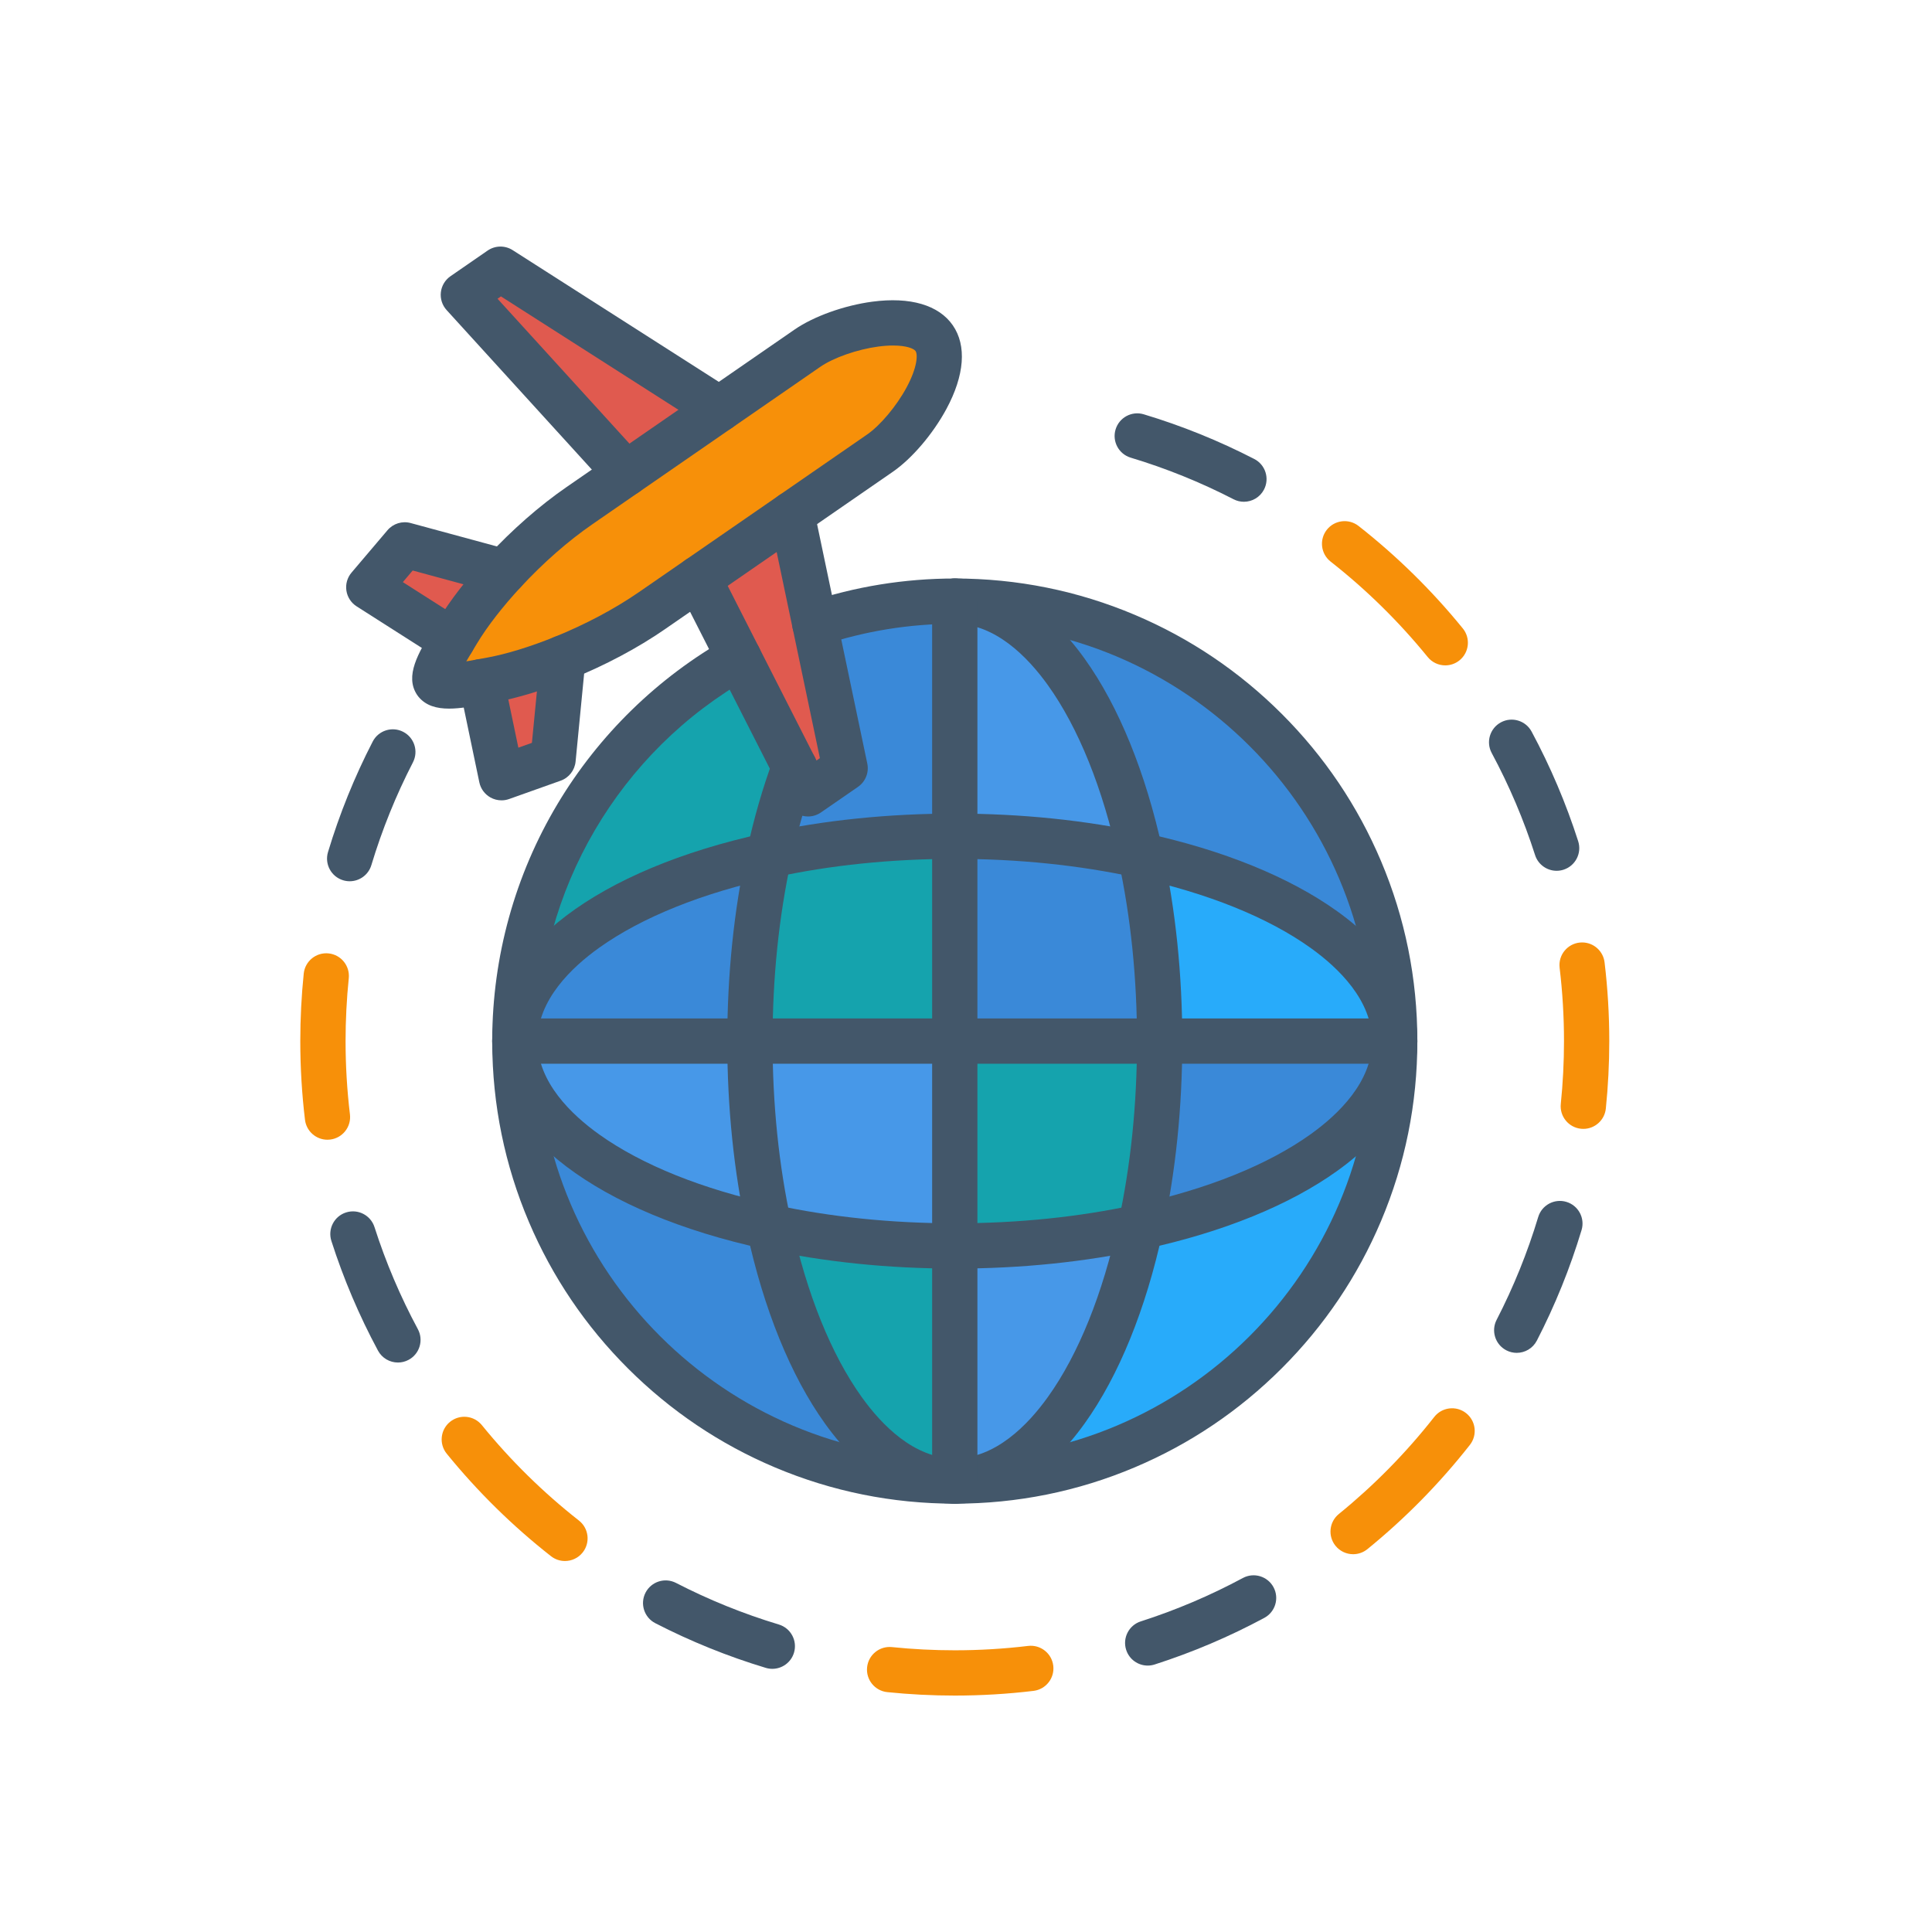
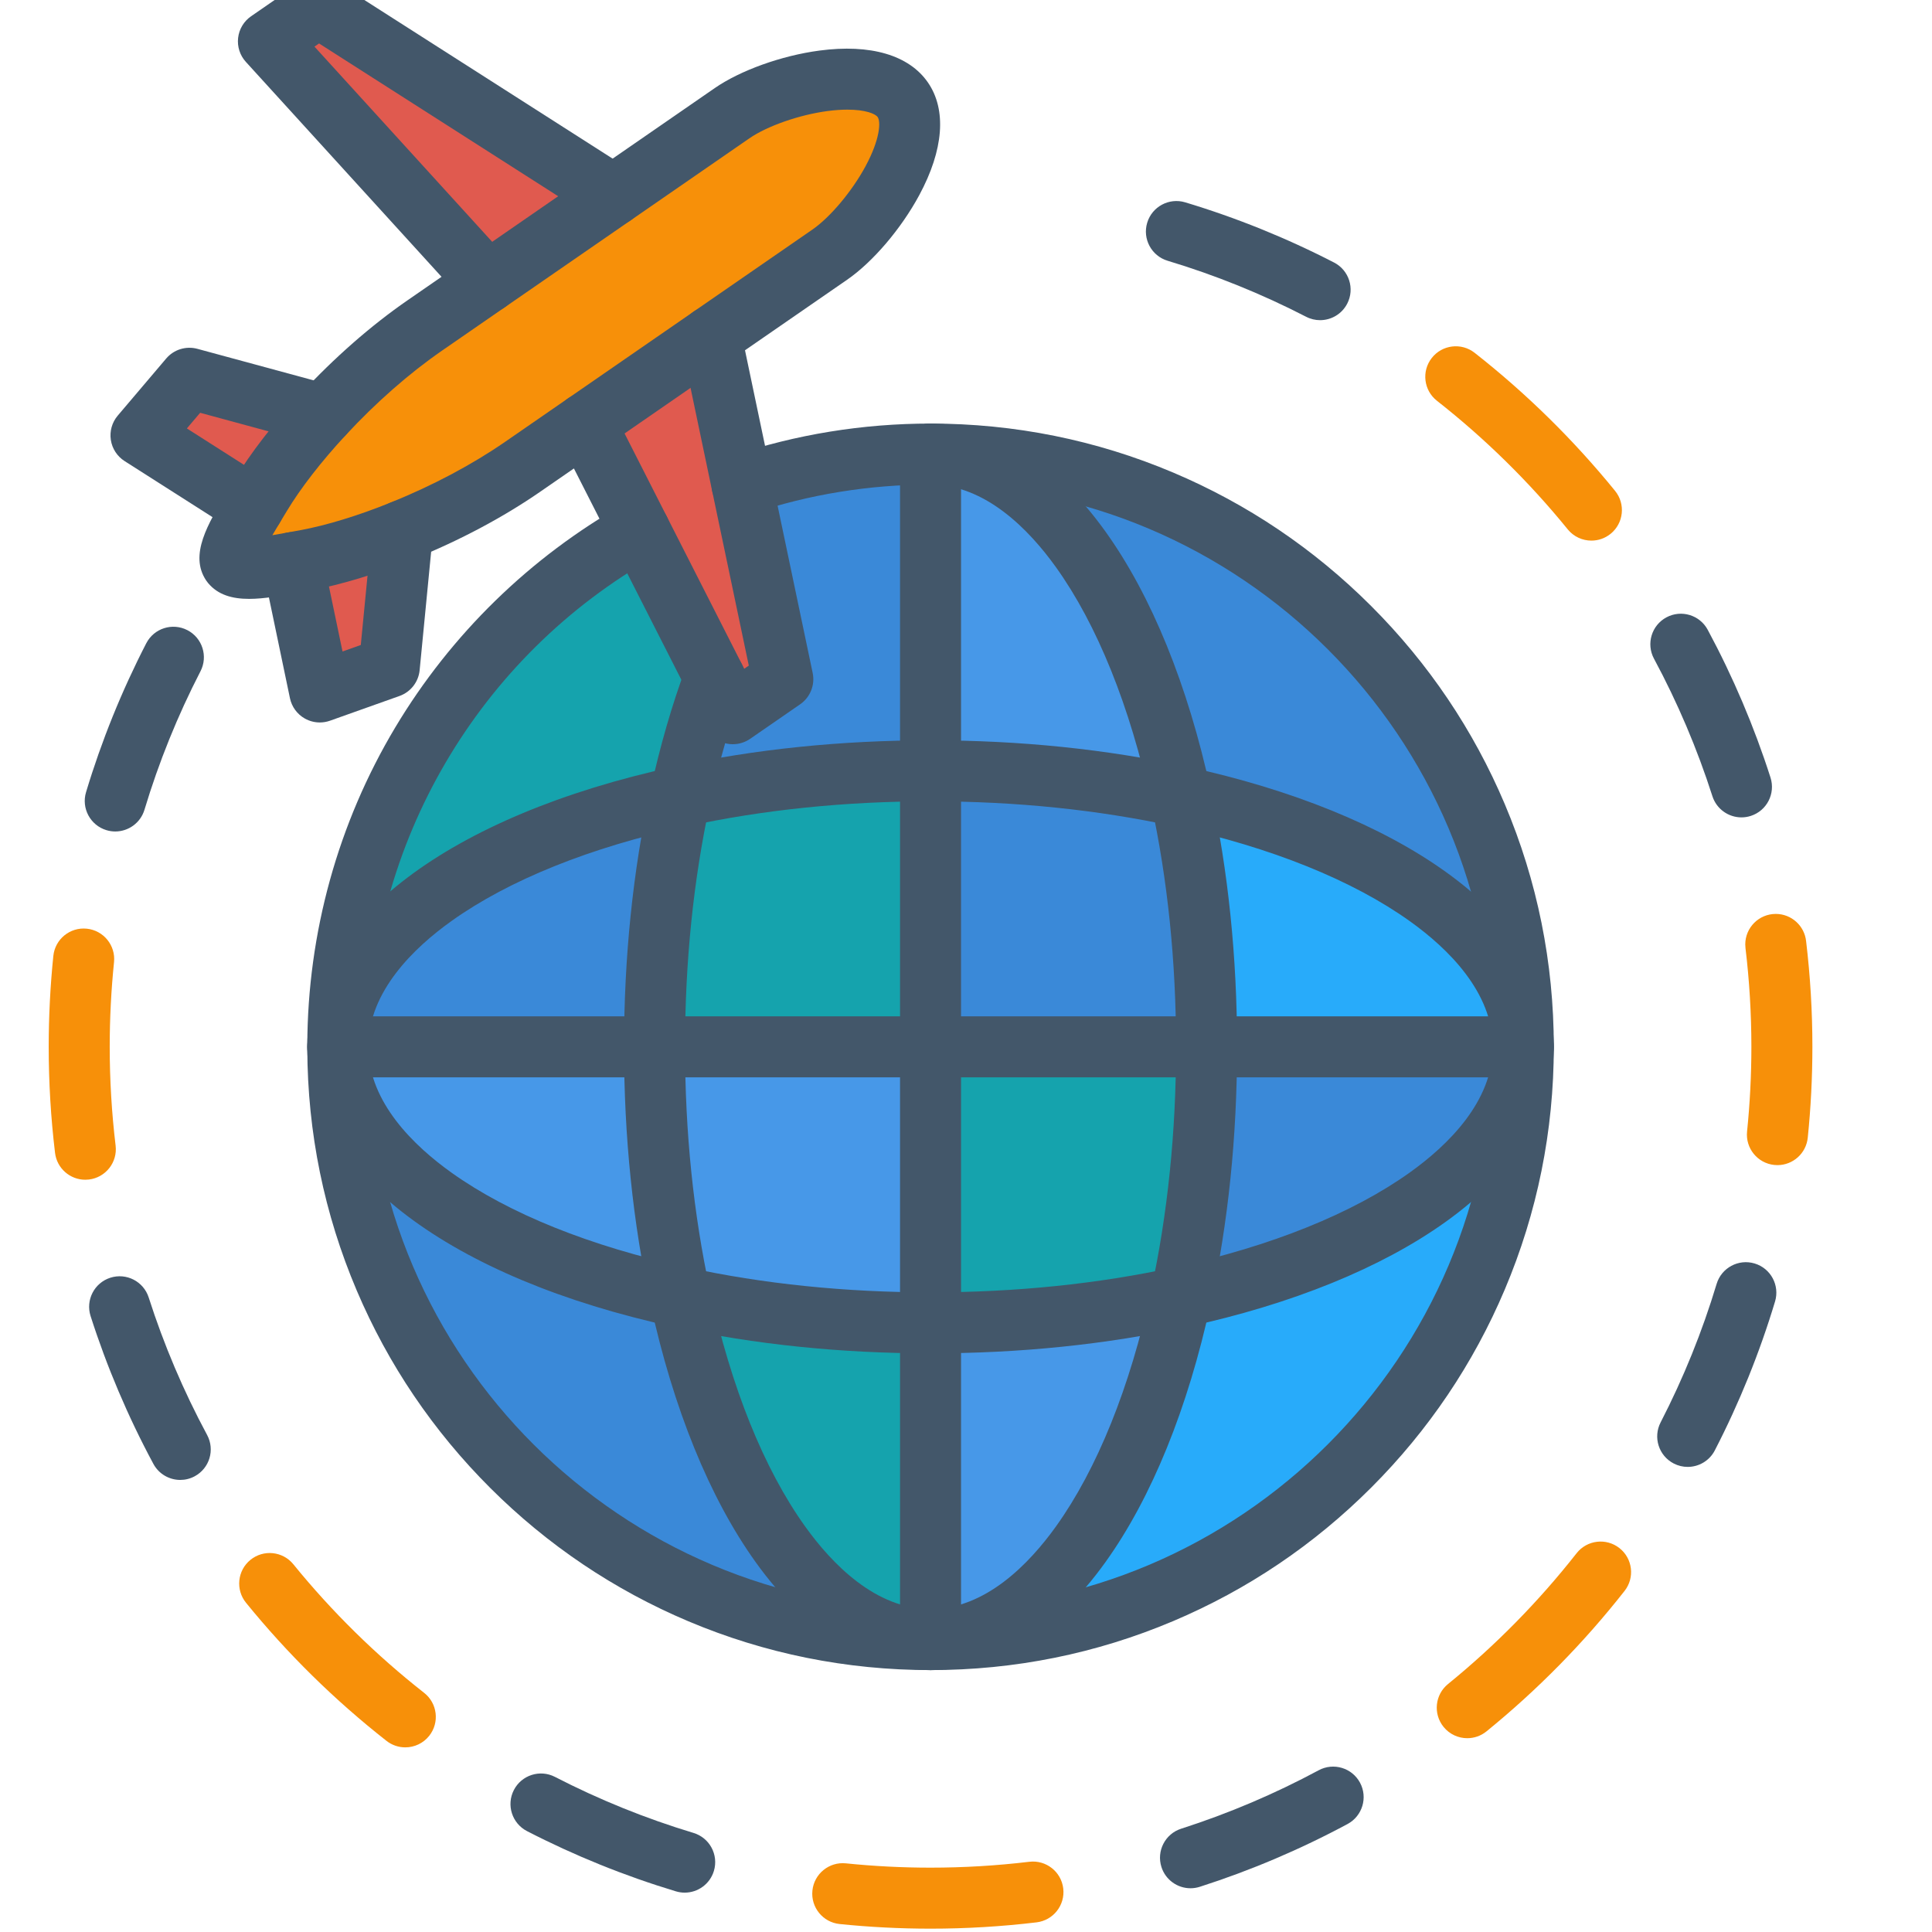
- <svg xmlns="http://www.w3.org/2000/svg" width="40" height="40" viewBox="0 0 2048 2048" id="international-flights">
+ <svg xmlns="http://www.w3.org/2000/svg" width="40" height="40" viewBox="280 280 1520 1520" id="international-flights">
  <g>
    <g>
      <g>
        <g>
          <g>
            <polygon fill="#E05A4F" points="863.788 661.328 895.878 814.348 856.558 841.508 842.178 813.218 783.188 697.208 740.478 613.208 839.368 544.898" />
          </g>
          <g>
            <polygon fill="#E05A4F" points="762.508 433.618 663.608 501.918 491.178 312.538 530.508 285.378" />
          </g>
          <g>
            <path fill="#E05A4F" d="M429.038,577.608l105.23,28.55c-20.79,22.42-37.9,44.8-49.17,63.54       c-1.86,3.1-3.75,6.2-5.61,9.28l-88.56-56.46L429.038,577.608z" />
          </g>
          <g>
            <path fill="#E05A4F" d="M596.708,697.478l-10.44,107.47l-54.66,19.45l-21.24-101.79c3.44-0.63,6.93-1.28,10.41-1.92       C542.108,716.778,568.738,708.798,596.708,697.478z" />
          </g>
          <g>
            <path fill="#F79009" d="M990.278,358.508c21.1,30.55-23.75,98.56-57.48,121.85l-93.43,64.54l-98.89,68.31l-49.4,34.12       c-29.34,20.27-62.71,37.34-94.37,50.15c-27.97,11.32-54.6,19.3-75.93,23.21c-3.48,0.64-6.97,1.29-10.41,1.92       c-22.28,4.1-42.7,7.41-48.24,0.71c-4.71-7.07,5.74-25.09,17.36-44.34c1.86-3.08,3.75-6.18,5.61-9.28       c11.27-18.74,28.38-41.12,49.17-63.54c23.1-24.94,50.75-49.95,79.94-70.11l49.4-34.13l98.9-68.3l93.43-64.54       C889.658,345.788,969.138,327.908,990.278,358.508z" />
          </g>
          <g>
            <path fill="#28abfa" d="M1478.458,1103.588h-249.19c0-70.36-7.25-137.08-20.24-196.9       C1368.168,941.258,1478.458,1016.428,1478.458,1103.588z" />
          </g>
          <g>
            <path fill="#3A89D8" d="M1229.268,1103.588h249.19c0,87.17-110.29,162.34-269.43,196.9       C1222.018,1240.668,1229.268,1173.948,1229.268,1103.588z" />
          </g>
          <g>
            <path fill="#3A89D8" d="M1012.108,637.238c257.56,0,466.35,208.79,466.35,466.35c0-87.16-110.29-162.33-269.43-196.9       C1174.458,747.538,1099.278,637.238,1012.108,637.238z" />
          </g>
          <g>
            <path fill="#28abfa" d="M1478.458,1103.588c0,257.56-208.79,466.36-466.35,466.36c87.17,0,162.35-110.3,196.92-269.46       C1368.168,1265.928,1478.458,1190.758,1478.458,1103.588z" />
          </g>
          <g>
            <path fill="#3A89D8" d="M1229.268,1103.588h-217.17v-217.15h0.01c70.37,0,137.1,7.26,196.92,20.25       C1222.018,966.508,1229.268,1033.228,1229.268,1103.588z" />
          </g>
          <g>
            <path fill="#15A3AD" d="M1012.098,1103.588h217.17c0,70.36-7.25,137.08-20.24,196.9       c-59.82,13-126.55,20.26-196.92,20.26h-0.01V1103.588z" />
          </g>
          <g>
            <path fill="#4798E8" d="M1012.108,637.238c87.17,0,162.35,110.3,196.92,269.45c-59.82-12.99-126.55-20.25-196.92-20.25       h-0.01v-249.2H1012.108z" />
          </g>
          <g>
            <path fill="#4798E8" d="M1209.028,1300.488c-34.57,159.16-109.75,269.46-196.92,269.46h-0.01v-249.2h0.01       C1082.478,1320.748,1149.208,1313.488,1209.028,1300.488z" />
          </g>
          <g>
            <path fill="#15A3AD" d="M1012.098,1320.748v249.2c-87.17-0.01-162.34-110.31-196.91-269.46       C875.008,1313.488,941.738,1320.748,1012.098,1320.748z" />
          </g>
          <g>
            <path fill="#4798E8" d="M1012.098,1103.588v217.16c-70.36,0-137.09-7.26-196.91-20.26       c-12.99-59.82-20.24-126.54-20.24-196.9H1012.098z" />
          </g>
          <g>
            <path fill="#15A3AD" d="M1012.098,886.438v217.15h-217.15c0-70.35,7.26-137.07,20.25-196.9       C875.018,893.698,941.738,886.438,1012.098,886.438z" />
          </g>
          <g>
            <path fill="#3A89D8" d="M1012.098,637.238v249.2c-70.36,0-137.08,7.26-196.9,20.25c7.28-33.51,16.37-64.86,26.98-93.47       l14.38,28.29l39.32-27.16l-32.09-153.02C910.388,645.698,960.248,637.238,1012.098,637.238z" />
          </g>
          <g>
            <path fill="#3A89D8" d="M815.188,1300.488c34.57,159.15,109.74,269.45,196.91,269.46       c-257.11-0.01-465.63-208.09-466.33-465.04C546.868,1191.518,656.848,1266.108,815.188,1300.488z" />
          </g>
          <g>
            <path fill="#15A3AD" d="M783.188,697.208l58.99,116.01c-10.61,28.61-19.7,59.96-26.98,93.47       c-158.5,34.42-268.55,109.12-269.43,195.83C546.148,928.598,641.748,777.048,783.188,697.208z" />
          </g>
          <g>
            <path fill="#3A89D8" d="M815.198,906.688c-12.99,59.83-20.25,126.55-20.25,196.9h-249.19c0-0.36,0-0.71,0.01-1.07       C546.648,1015.808,656.698,941.108,815.198,906.688z" />
          </g>
          <g>
            <path fill="#4798E8" d="M794.948,1103.588c0,70.36,7.25,137.08,20.24,196.9c-158.34-34.38-268.32-108.97-269.42-195.58       c-0.01-0.44-0.01-0.88-0.01-1.32H794.948z" />
          </g>
        </g>
        <g>
          <g>
            <path fill="#43576A" d="M476.007,751.166c-13.205,0-24.532-3.068-32.375-12.555c-0.526-0.636-1.02-1.3-1.478-1.987       c-13.377-20.08,1.275-44.352,16.787-70.049l2.093-3.457c1.164-1.92,2.331-3.845,3.485-5.77       c12.438-20.683,30.955-44.651,52.151-67.509c26.22-28.31,55.235-53.743,83.899-73.54l49.397-34.127l98.904-68.303       l93.428-64.538c20.239-13.979,52.568-25.573,82.362-29.538c40.185-5.348,70.501,3.557,85.364,25.072       c14.85,21.5,12.435,52.992-6.798,88.676c-14.263,26.464-36.555,52.592-56.791,66.565L704.718,667.075       c-28.774,19.878-63.011,38.085-99.008,52.65l0.002-0.001c-28.524,11.544-57.151,20.27-80.606,24.569l-4.371,0.807       c-2.024,0.374-4.043,0.748-6.045,1.114C501.064,748.723,487.787,751.166,476.007,751.166z M946.638,366.262       c-4.558,0-9.769,0.33-15.647,1.112c-22.138,2.946-47.392,11.767-61.413,21.451l-93.429,64.539l-98.902,68.302l-49.396,34.127       c-25.823,17.834-52.093,40.889-75.974,66.673c-19.027,20.519-35.435,41.682-46.21,59.6c-1.18,1.965-2.382,3.95-3.582,5.93       l-2.052,3.39c-1.354,2.243-3.496,5.791-5.75,9.682c4.692-0.767,9.033-1.565,11.743-2.064c1.996-0.366,3.987-0.734,5.983-1.103       l4.429-0.817c20.365-3.733,45.67-11.493,71.268-21.853c0.001,0,0.001,0,0.002-0.001c32.781-13.264,63.809-29.74,89.73-47.648       l241.721-166.971c14.022-9.683,31.216-30.177,41.815-49.843c11.57-21.466,12.003-35.082,9.558-38.622       C968.673,369.459,960.828,366.262,946.638,366.262z" />
          </g>
          <g>
            <path fill="#43576A" d="M531.609,848.398c-4.072,0-8.122-1.036-11.751-3.073c-6.045-3.395-10.328-9.238-11.744-16.025       l-21.24-101.79c-2.708-12.975,5.616-25.689,18.592-28.396c12.978-2.705,25.689,5.617,28.396,18.592l15.62,74.858l14.373-5.114       l8.965-92.292c1.282-13.192,13.016-22.843,26.208-21.567c13.193,1.282,22.849,13.016,21.567,26.208l-10.44,107.47       c-0.9,9.263-7.074,17.171-15.842,20.291l-54.66,19.45C537.042,847.938,534.321,848.398,531.609,848.398z" />
          </g>
          <g>
            <path fill="#43576A" d="M479.465,702.981c-4.416,0-8.88-1.216-12.879-3.766l-88.56-56.46       c-5.846-3.727-9.795-9.8-10.83-16.656c-1.035-6.855,0.946-13.823,5.432-19.109l38.11-44.91       c6.022-7.096,15.605-10.07,24.583-7.634l105.23,28.55c12.792,3.471,20.349,16.654,16.878,29.447       c-3.471,12.792-16.658,20.349-29.447,16.878l-90.513-24.557l-10.443,12.307l65.362,41.67       c11.177,7.125,14.461,21.962,7.335,33.139C495.149,699.057,487.39,702.981,479.465,702.981z" />
          </g>
          <g>
            <path fill="#43576A" d="M663.615,525.918c-6.521,0-13.017-2.641-17.753-7.842l-172.43-189.38       c-4.663-5.121-6.886-12.005-6.098-18.886c0.787-6.88,4.508-13.085,10.207-17.021l39.33-27.16       c7.95-5.491,18.417-5.678,26.56-0.476l232,148.24c11.169,7.137,14.438,21.977,7.302,33.146       c-7.138,11.17-21.978,14.438-33.146,7.302L531.023,314.188l-3.613,2.495L681.354,485.76c8.924,9.801,8.213,24.98-1.588,33.904       C675.166,523.852,669.381,525.918,663.615,525.918z" />
          </g>
          <g>
            <path fill="#43576A" d="M856.557,865.507c-1.968,0-3.946-0.242-5.891-0.734c-6.713-1.7-12.365-6.217-15.503-12.39       L719.084,624.085c-6.007-11.815-1.299-26.263,10.516-32.271c11.815-6.008,26.264-1.299,32.271,10.516L865.51,806.155       l3.605-2.49l-53.237-253.84c-2.721-12.973,5.59-25.695,18.562-28.416c12.971-2.722,25.695,5.589,28.416,18.562l56.511,269.451       c1.983,9.457-1.898,19.181-9.849,24.673l-39.32,27.16C866.15,864.05,861.385,865.507,856.557,865.507z" />
          </g>
          <g>
            <path fill="#43576A" d="M1012.098,1593.948C1012.097,1593.948,1012.098,1593.948,1012.098,1593.948       c-66.073-0.003-130.189-12.931-190.569-38.423c-58.309-24.619-110.693-59.862-155.698-104.753       c-45-44.885-80.376-97.172-105.145-155.409c-25.616-60.229-38.708-124.217-38.917-190.178c-0.01-0.533-0.011-1.064-0.011-1.598       c0-0.462,0.002-0.913,0.011-1.37c0.236-88.205,24.168-174.628,69.214-249.953c43.777-73.201,106.161-134.046,180.408-175.957       c11.543-6.516,26.183-2.439,32.697,9.102c6.516,11.543,2.44,26.182-9.102,32.698       c-138.572,78.221-224.871,225.539-225.218,384.462c0,0.21-0.004,0.42-0.01,0.63l0,0.388c0,0.254-0.002,0.508,0.004,0.762       c0.004,0.164,0.006,0.329,0.006,0.493c0.662,243.216,199.091,441.096,442.331,441.105c13.255,0.001,24,10.746,23.999,24.001       C1036.097,1583.203,1025.352,1593.948,1012.098,1593.948z" />
          </g>
          <g>
            <path fill="#43576A" d="M1012.108,1593.948c-13.255,0-24-10.745-24-24s10.745-24,24-24       c243.912,0,442.35-198.442,442.35-442.36c0-243.913-198.438-442.35-442.35-442.35c-48.164,0-95.495,7.686-140.688,22.844       c-12.567,4.215-26.171-2.555-30.386-15.122c-4.215-12.567,2.555-26.171,15.122-30.386       c50.122-16.812,102.588-25.336,155.942-25.336c66.196,0,130.416,12.968,190.884,38.544       c58.394,24.698,110.831,60.05,155.856,105.076c45.024,45.025,80.377,97.462,105.075,155.856       c25.576,60.468,38.544,124.688,38.544,190.875s-12.968,130.406-38.544,190.876c-24.698,58.395-60.05,110.833-105.075,155.859       s-97.463,80.38-155.855,105.079C1142.514,1580.979,1078.294,1593.948,1012.108,1593.948z" />
          </g>
          <g>
            <path fill="#43576A" d="M1318.578,531.892c-3.703,0-7.46-0.859-10.979-2.673       c-34.878-17.982-71.543-32.809-108.976-44.068c-12.693-3.818-19.888-17.203-16.069-29.896       c3.817-12.692,17.199-19.888,29.896-16.07c40.244,12.105,79.658,28.043,117.146,47.371       c11.781,6.074,16.408,20.548,10.334,32.33C1335.669,527.148,1327.276,531.892,1318.578,531.892z" />
          </g>
          <g>
            <path fill="#F79009" d="M1678.407,1196.66c-0.819,0-1.646-0.042-2.479-0.127c-13.186-1.354-22.778-13.139-21.426-26.324       c2.253-21.958,3.396-44.372,3.396-66.621c0-25.983-1.561-52.123-4.638-77.692c-0.114-0.952-0.172-1.909-0.172-2.868       c0-13.255,10.745-24.005,24-24.005c12.417,0,22.631,9.425,23.873,21.513c3.275,27.346,4.937,55.287,4.937,83.052       c0,23.879-1.227,47.941-3.646,71.52C1700.985,1187.461,1690.56,1196.659,1678.407,1196.66z" />
          </g>
          <g>
            <path fill="#F79009" d="M1434.382,1647.529c-6.978,0-13.894-3.026-18.638-8.862       c-8.361-10.285-6.801-25.401,3.484-33.762c37.335-30.35,71.368-64.97,101.153-102.899c8.187-10.425,23.274-12.24,33.698-4.054       c10.425,8.187,12.239,23.273,4.054,33.698c-31.983,40.729-68.531,77.907-108.628,110.501       C1445.057,1645.768,1439.702,1647.529,1434.382,1647.529z" />
          </g>
          <g>
            <path fill="#F79009" d="M1012.108,1797.378c-23.875,0-47.937-1.227-71.519-3.645       c-13.186-1.353-22.778-13.138-21.426-26.323c1.353-13.187,13.133-22.77,26.324-21.427c21.961,2.253,44.375,3.395,66.621,3.395       c25.976,0,52.121-1.558,77.71-4.629c13.172-1.566,25.11,7.808,26.689,20.969c1.579,13.16-7.809,25.109-20.969,26.689       C1068.058,1795.705,1039.988,1797.378,1012.108,1797.378z" />
          </g>
          <g>
            <path fill="#F79009" d="M598.862,1654.739c-5.184,0-10.404-1.671-14.798-5.119       c-40.676-31.912-77.857-68.466-110.511-108.646c-8.359-10.287-6.798-25.402,3.489-33.762       c10.285-8.359,25.402-6.798,33.761,3.488c30.403,37.411,65.021,71.444,102.889,101.155c10.429,8.181,12.25,23.268,4.068,33.696       C613.026,1651.587,605.979,1654.739,598.862,1654.739z" />
          </g>
          <g>
            <path fill="#F79009" d="M347.098,1208.16c-11.973,0-22.33-8.947-23.797-21.133c-3.306-27.454-4.982-55.527-4.982-83.439       c0-23.882,1.227-47.944,3.646-71.52c1.353-13.186,13.135-22.78,26.324-21.425c13.186,1.353,22.778,13.139,21.425,26.324       c-2.252,21.955-3.395,44.369-3.395,66.621c0,26.001,1.561,52.144,4.638,77.701c1.584,13.16-7.799,25.112-20.959,26.697       C349.023,1208.103,348.055,1208.16,347.098,1208.16z" />
          </g>
          <g>
            <path fill="#43576A" d="M370.687,934.164c-2.292,0-4.621-0.331-6.928-1.025c-12.692-3.821-19.884-17.208-16.062-29.899       c12.134-40.307,28.076-79.72,47.382-117.144c6.077-11.78,20.551-16.402,32.332-10.326c11.78,6.077,16.403,20.552,10.326,32.332       c-17.96,34.815-32.79,71.479-44.078,108.975C390.532,927.461,381.001,934.164,370.687,934.164z" />
          </g>
          <g>
            <path fill="#43576A" d="M421.829,1444.333c-8.55,0-16.825-4.58-21.158-12.638       c-19.951-37.098-36.571-76.215-49.399-116.267c-4.043-12.623,2.913-26.134,15.536-30.177       c12.623-4.042,26.133,2.912,30.177,15.536c11.934,37.261,27.397,73.655,45.961,108.173c6.278,11.674,1.904,26.227-9.77,32.504       C429.559,1443.41,425.666,1444.333,421.829,1444.333z" />
          </g>
          <g>
            <path fill="#43576A" d="M818.686,1769.034c-2.293,0-4.624-0.33-6.933-1.026       c-40.305-12.145-79.714-28.085-117.134-47.379c-11.781-6.074-16.407-20.549-10.333-32.329       c6.074-11.781,20.548-16.41,32.33-10.333c34.816,17.951,71.485,32.782,108.985,44.082c12.691,3.824,19.88,17.212,16.056,29.903       C838.529,1762.335,828.998,1769.034,818.686,1769.034z" />
          </g>
          <g>
            <path fill="#43576A" d="M1216.621,1765.585c-10.153,0-19.583-6.494-22.849-16.681       c-4.046-12.622,2.906-26.135,15.528-30.181c37.255-11.941,73.652-27.41,108.182-45.975c11.672-6.274,26.227-1.901,32.504,9.773       c6.276,11.675,1.9,26.227-9.773,32.504c-37.104,19.949-76.221,36.572-116.26,49.406       C1221.518,1765.213,1219.049,1765.585,1216.621,1765.585z" />
          </g>
          <g>
            <path fill="#43576A" d="M1607.788,1434.083c-3.705,0-7.464-0.86-10.983-2.676c-11.78-6.077-16.403-20.553-10.326-32.332       c17.965-34.823,32.794-71.484,44.077-108.965c3.821-12.692,17.208-19.884,29.899-16.063       c12.692,3.821,19.884,17.207,16.063,29.899c-12.13,40.293-28.071,79.702-47.382,117.135       C1624.875,1429.341,1616.484,1434.083,1607.788,1434.083z" />
          </g>
          <g>
            <path fill="#43576A" d="M1650.082,923.074c-10.154,0-19.587-6.496-22.851-16.686       c-11.928-37.241-27.392-73.636-45.963-108.175c-6.276-11.674-1.901-26.227,9.773-32.503       c11.674-6.279,26.227-1.901,32.504,9.773c19.957,37.118,36.577,76.235,49.398,116.264c4.043,12.623-2.912,26.134-15.535,30.177       C1654.975,922.703,1652.508,923.074,1650.082,923.074z" />
          </g>
          <g>
            <path fill="#F79009" d="M1532.052,705.329c-6.977,0-13.895-3.027-18.638-8.862       c-30.371-37.362-64.99-71.395-102.896-101.151c-10.426-8.185-12.243-23.271-4.059-33.698       c8.186-10.425,23.271-12.243,33.697-4.058c40.707,31.956,77.886,68.504,110.503,108.629       c8.361,10.286,6.801,25.401-3.484,33.762C1542.726,703.568,1537.371,705.329,1532.052,705.329z" />
          </g>
          <g>
            <path fill="#43576A" d="M1012.108,1593.948c-50.217-0.006-97.829-29.425-137.7-85.075       c-36.16-50.471-64.748-120.768-82.673-203.29c-13.793-63.52-20.787-131.479-20.787-201.995       c0-70.473,6.997-138.432,20.796-201.992c7.451-34.295,16.848-66.837,27.931-96.723c4.608-12.428,18.42-18.767,30.847-14.158       c12.428,4.609,18.767,18.419,14.158,30.847c-10.3,27.775-19.058,58.129-26.029,90.221       c-13.074,60.217-19.703,124.75-19.703,191.805c0,67.097,6.626,131.63,19.694,191.808       c16.546,76.176,42.407,140.329,74.786,185.522c21.253,29.663,55.624,65.025,98.674,65.03c43.057,0,77.429-35.36,98.683-65.023       c32.382-45.194,58.244-109.35,74.791-185.53c13.067-60.177,19.693-124.71,19.693-191.807s-6.626-131.63-19.693-191.807       c-16.547-76.175-42.409-140.328-74.791-185.521c-21.254-29.663-55.626-65.022-98.676-65.022c-13.255,0-24-10.745-24-24       s10.745-24,24-24c50.205,0,97.819,29.415,137.693,85.065c36.164,50.471,64.754,120.768,82.68,203.29       c13.793,63.519,20.787,131.479,20.787,201.995s-6.994,138.476-20.787,201.993c-17.925,82.528-46.516,152.827-82.679,203.3       C1109.927,1564.532,1062.314,1593.948,1012.108,1593.948z" />
          </g>
          <g>
            <path fill="#43576A" d="M1012.098,1593.948c-13.255,0-24-10.745-24-24v-932.71c0-13.255,10.745-24,24-24       s24,10.745,24,24v932.71C1036.098,1583.203,1025.353,1593.948,1012.098,1593.948z" />
          </g>
          <g>
            <path fill="#43576A" d="M1012.108,1344.748c-70.52,0-138.485-7.001-202.017-20.807       c-176.432-38.309-286.866-121.986-288.317-218.427c-0.021-0.643-0.026-1.284-0.026-1.927c0-0.577,0.006-1.142,0.026-1.712       c1.273-96.535,111.698-180.284,288.331-218.642c63.548-13.799,131.508-20.796,201.994-20.796       c70.508,0,138.475,6.997,202.022,20.796c82.52,17.926,152.811,46.514,203.277,82.673c55.646,39.87,85.06,87.479,85.06,137.68       c0,50.205-29.413,97.817-85.06,137.688c-50.467,36.16-120.759,64.746-203.276,82.666h0.003       C1150.592,1337.747,1082.624,1344.748,1012.108,1344.748z M569.749,1103.954c0.009,0.216,0.014,0.433,0.017,0.649       c0.544,42.844,36.011,77.012,65.668,98.131c45.156,32.156,109.075,57.849,184.846,74.301       c60.193,13.081,124.729,19.713,191.818,19.713c67.105,0,131.644-6.632,191.833-19.712c0.001-0.001,0.002-0.001,0.003-0.001       c76.172-16.542,140.319-42.4,185.508-74.777c29.66-21.252,65.016-55.621,65.016-98.67c0-43.043-35.355-77.411-65.016-98.662       c-45.188-32.378-109.337-58.238-185.509-74.785c-60.205-13.074-124.745-19.703-191.825-19.703       c-67.077,0-131.61,6.629-191.817,19.703c-75.853,16.473-139.82,42.198-184.984,74.396       c-29.659,21.144-65.105,55.348-65.541,98.224c-0.002,0.244-0.008,0.488-0.019,0.732L569.749,1103.954z M569.733,1103.815       c0,0.011-0.001,0.022-0.002,0.033C569.731,1103.838,569.732,1103.826,569.733,1103.815z M569.734,1103.788       c0,0.007-0.001,0.014-0.001,0.021C569.733,1103.801,569.734,1103.795,569.734,1103.788z" />
          </g>
          <g>
            <path fill="#43576A" d="M1478.468,1127.588h-932.71c-13.255,0-24.005-10.745-24.005-24s10.74-24,23.995-24h932.709       c13.255,0,24.005,10.745,24.005,24S1491.723,1127.588,1478.468,1127.588z" />
          </g>
        </g>
      </g>
    </g>
  </g>
</svg>
